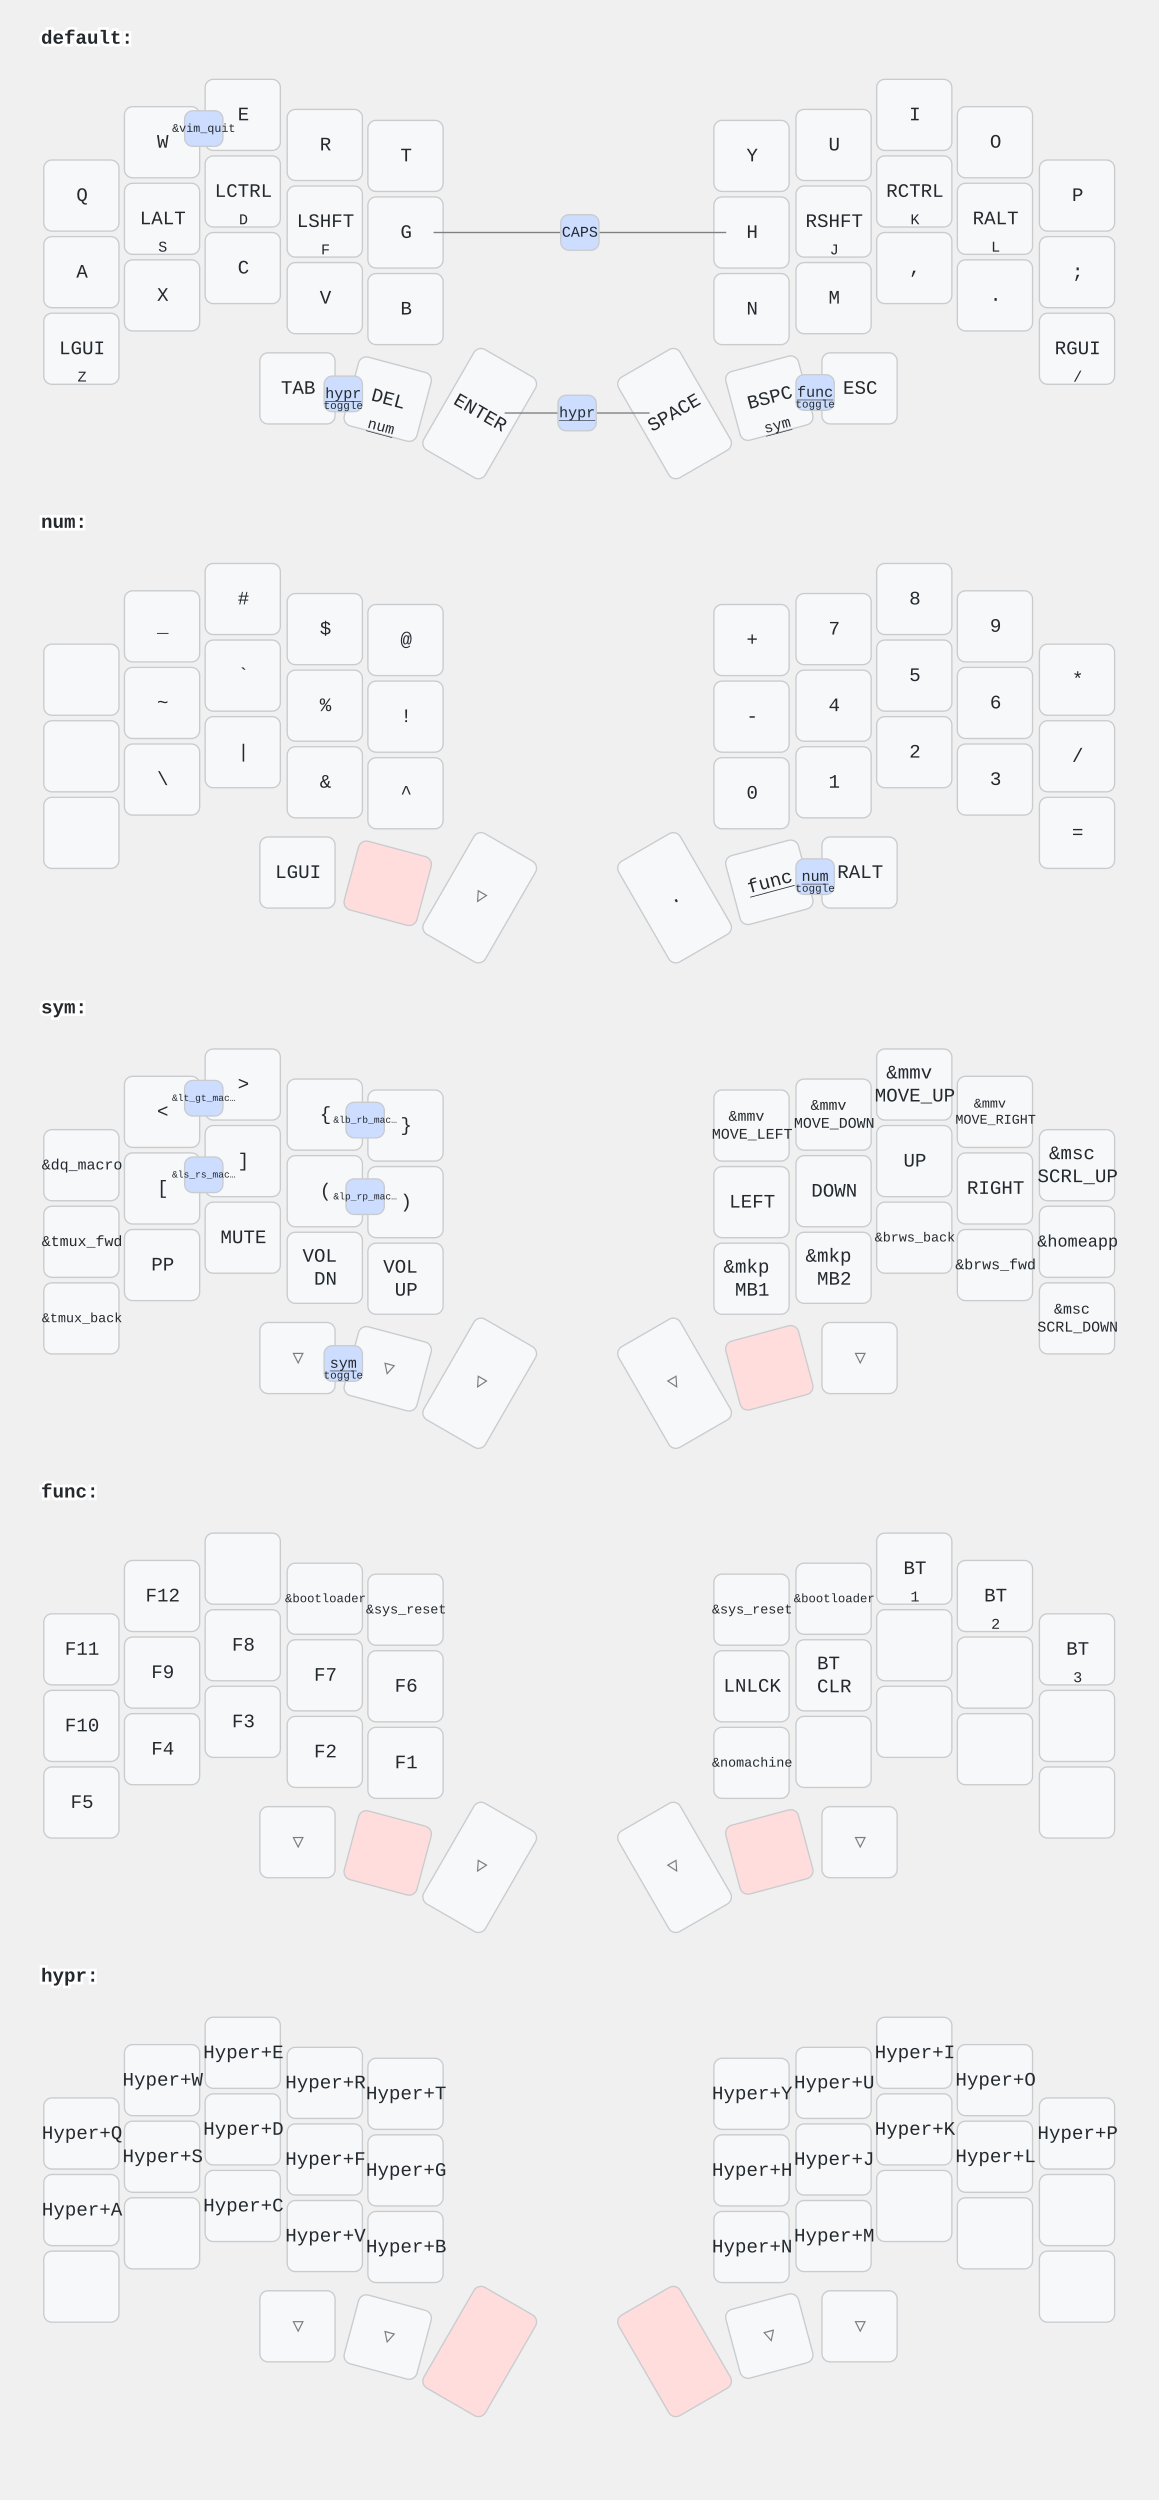
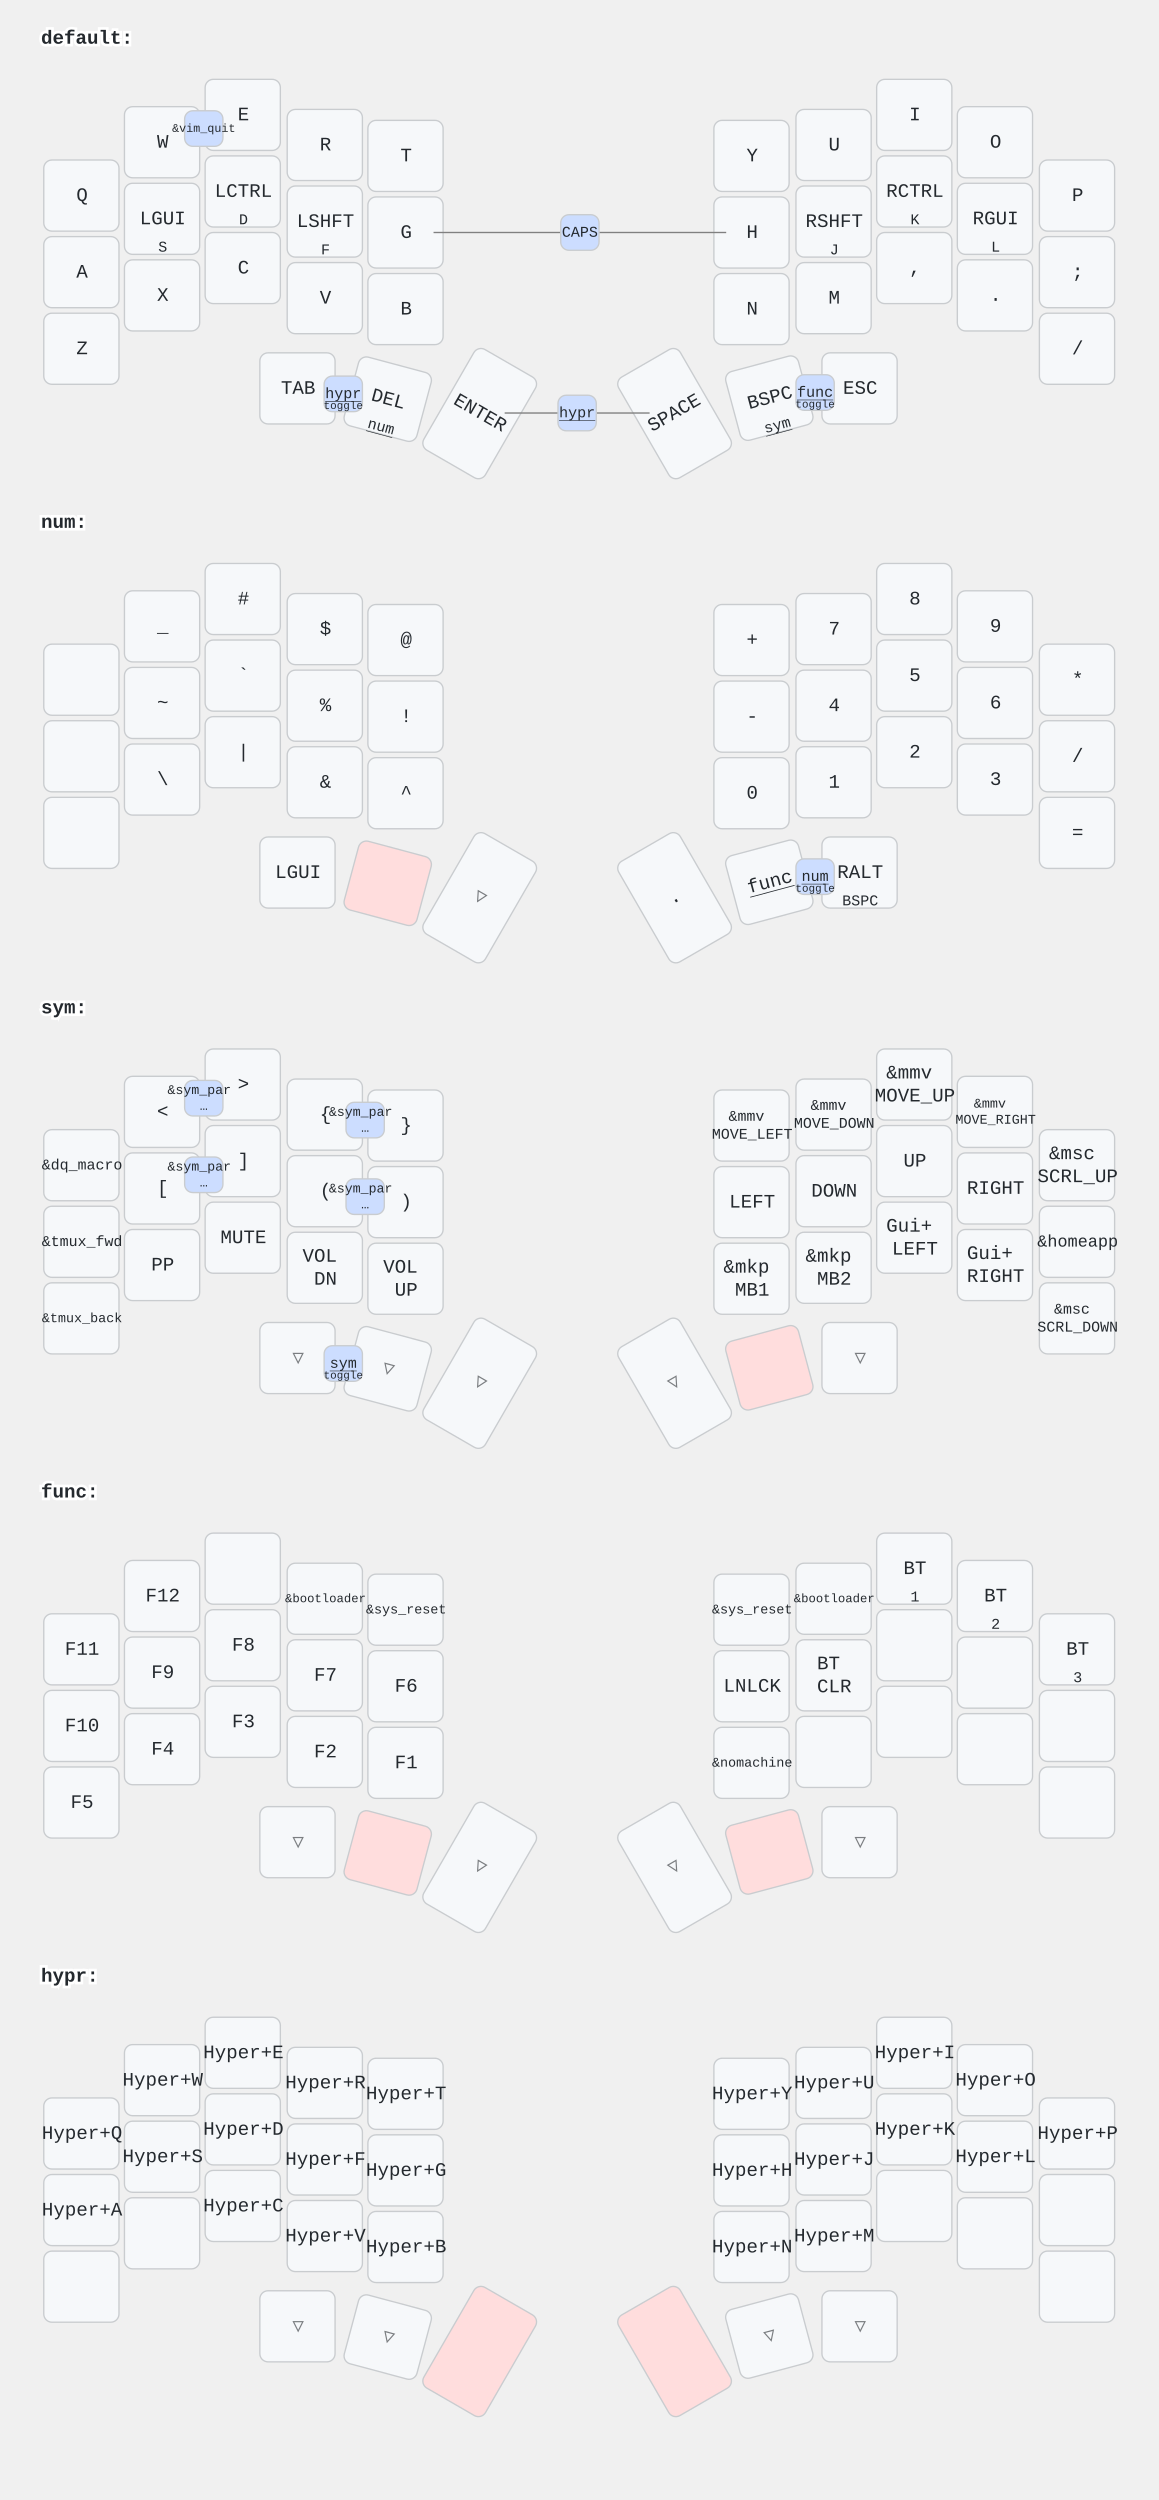
<svg xmlns="http://www.w3.org/2000/svg" width="847" height="1828" viewBox="0 0 847 1828" class="keymap">
  <style>/* inherit to force styles through use tags */
svg path {
    fill: inherit;
}

/* font and background color specifications */
svg.keymap {
    font-family: SFMono-Regular,Consolas,Liberation Mono,Menlo,monospace;
    font-size: 14px;
    font-kerning: normal;
    text-rendering: optimizeLegibility;
    fill: #24292e;
}

/* default key styling */
rect.key {
    fill: #f6f8fa;
}

rect.key, rect.combo {
    stroke: #c9cccf;
    stroke-width: 1;
}

/* default key side styling, only used is draw_key_sides is set */
rect.side {
    filter: brightness(90%);
}

/* color accent for combo boxes */
rect.combo, rect.combo-separate {
    fill: #cdf;
}

/* color accent for held keys */
rect.held, rect.combo.held {
    fill: #fdd;
}

/* color accent for ghost (optional) keys */
rect.ghost, rect.combo.ghost {
    stroke-dasharray: 4, 4;
    stroke-width: 2;
}

text {
    text-anchor: middle;
    dominant-baseline: middle;
}

/* styling for layer labels */
text.label {
    font-weight: bold;
    text-anchor: start;
    stroke: white;
    stroke-width: 4;
    paint-order: stroke;
}

/* styling for optional footer */
text.footer {
    text-anchor: end;
    dominant-baseline: auto;
    stroke: white;
    stroke-width: 4;
    paint-order: stroke;
}

/* styling for combo tap, and key non-tap label text */
text.combo, text.hold, text.shifted, text.left, text.right {
    font-size: 11px;
}

text.hold {
    text-anchor: middle;
    dominant-baseline: auto;
}

text.shifted {
    text-anchor: middle;
    dominant-baseline: hanging;
}

text.left {
    text-anchor: start;
}

text.right {
    text-anchor: end;
}

text.layer-activator {
    text-decoration: underline;
}

/* styling for hold/shifted label text in combo box */
text.combo.hold, text.combo.shifted, text.combo.left, text.combo.right {
    font-size: 8px;
}

/* lighter symbol for transparent keys */
text.trans {
    fill: #7b7e81;
}

/* styling for combo dendrons */
path.combo {
    stroke-width: 1;
    stroke: gray;
    fill: none;
}

/* Start Tabler Icons Cleanup */
/* cannot use height/width with glyphs */
.icon-tabler &gt; path {
    fill: inherit;
    stroke: inherit;
    stroke-width: 2;
}
/* hide tabler's default box */
.icon-tabler &gt; path[stroke="none"][fill="none"] {
    visibility: hidden;
}
/* End Tabler Icons Cleanup */
</style>
  <g transform="translate(30, 0)" class="layer-default">
    <text x="0" y="28" class="label" id="default">default:</text>
    <g transform="translate(0, 56)">
      <g transform="translate(30, 87)" class="key keypos-0">
        <rect rx="6" ry="6" x="-28" y="-26" width="55" height="52" class="key" />
        <text x="0" y="0" class="key tap">Q</text>
      </g>
      <g transform="translate(89, 48)" class="key keypos-1">
        <rect rx="6" ry="6" x="-28" y="-26" width="55" height="52" class="key" />
        <text x="0" y="0" class="key tap">W</text>
      </g>
      <g transform="translate(148, 28)" class="key keypos-2">
        <rect rx="6" ry="6" x="-28" y="-26" width="55" height="52" class="key" />
        <text x="0" y="0" class="key tap">E</text>
      </g>
      <g transform="translate(208, 50)" class="key keypos-3">
        <rect rx="6" ry="6" x="-28" y="-26" width="55" height="52" class="key" />
        <text x="0" y="0" class="key tap">R</text>
      </g>
      <g transform="translate(267, 58)" class="key keypos-4">
        <rect rx="6" ry="6" x="-28" y="-26" width="55" height="52" class="key" />
        <text x="0" y="0" class="key tap">T</text>
      </g>
      <g transform="translate(520, 58)" class="key keypos-5">
        <rect rx="6" ry="6" x="-28" y="-26" width="55" height="52" class="key" />
        <text x="0" y="0" class="key tap">Y</text>
      </g>
      <g transform="translate(580, 50)" class="key keypos-6">
        <rect rx="6" ry="6" x="-28" y="-26" width="55" height="52" class="key" />
        <text x="0" y="0" class="key tap">U</text>
      </g>
      <g transform="translate(639, 28)" class="key keypos-7">
        <rect rx="6" ry="6" x="-28" y="-26" width="55" height="52" class="key" />
        <text x="0" y="0" class="key tap">I</text>
      </g>
      <g transform="translate(698, 48)" class="key keypos-8">
        <rect rx="6" ry="6" x="-28" y="-26" width="55" height="52" class="key" />
        <text x="0" y="0" class="key tap">O</text>
      </g>
      <g transform="translate(758, 87)" class="key keypos-9">
        <rect rx="6" ry="6" x="-28" y="-26" width="55" height="52" class="key" />
        <text x="0" y="0" class="key tap">P</text>
      </g>
      <g transform="translate(30, 143)" class="key keypos-10">
        <rect rx="6" ry="6" x="-28" y="-26" width="55" height="52" class="key" />
        <text x="0" y="0" class="key tap">A</text>
      </g>
      <g transform="translate(89, 104)" class="key keypos-11">
        <rect rx="6" ry="6" x="-28" y="-26" width="55" height="52" class="key" />
-         <text x="0" y="0" class="key tap">LALT</text>
+         <text x="0" y="0" class="key tap">LGUI</text>
        <text x="0" y="24" class="key hold">S</text>
      </g>
      <g transform="translate(148, 84)" class="key keypos-12">
        <rect rx="6" ry="6" x="-28" y="-26" width="55" height="52" class="key" />
        <text x="0" y="0" class="key tap">LCTRL</text>
        <text x="0" y="24" class="key hold">D</text>
      </g>
      <g transform="translate(208, 106)" class="key keypos-13">
        <rect rx="6" ry="6" x="-28" y="-26" width="55" height="52" class="key" />
        <text x="0" y="0" class="key tap">LSHFT</text>
        <text x="0" y="24" class="key hold">F</text>
      </g>
      <g transform="translate(267, 114)" class="key keypos-14">
        <rect rx="6" ry="6" x="-28" y="-26" width="55" height="52" class="key" />
        <text x="0" y="0" class="key tap">G</text>
      </g>
      <g transform="translate(520, 114)" class="key keypos-15">
        <rect rx="6" ry="6" x="-28" y="-26" width="55" height="52" class="key" />
        <text x="0" y="0" class="key tap">H</text>
      </g>
      <g transform="translate(580, 106)" class="key keypos-16">
        <rect rx="6" ry="6" x="-28" y="-26" width="55" height="52" class="key" />
        <text x="0" y="0" class="key tap">RSHFT</text>
        <text x="0" y="24" class="key hold">J</text>
      </g>
      <g transform="translate(639, 84)" class="key keypos-17">
        <rect rx="6" ry="6" x="-28" y="-26" width="55" height="52" class="key" />
        <text x="0" y="0" class="key tap">RCTRL</text>
        <text x="0" y="24" class="key hold">K</text>
      </g>
      <g transform="translate(698, 104)" class="key keypos-18">
        <rect rx="6" ry="6" x="-28" y="-26" width="55" height="52" class="key" />
-         <text x="0" y="0" class="key tap">RALT</text>
+         <text x="0" y="0" class="key tap">RGUI</text>
        <text x="0" y="24" class="key hold">L</text>
      </g>
      <g transform="translate(758, 143)" class="key keypos-19">
        <rect rx="6" ry="6" x="-28" y="-26" width="55" height="52" class="key" />
        <text x="0" y="0" class="key tap">;</text>
      </g>
      <g transform="translate(30, 199)" class="key keypos-20">
        <rect rx="6" ry="6" x="-28" y="-26" width="55" height="52" class="key" />
-         <text x="0" y="0" class="key tap">LGUI</text>
-         <text x="0" y="24" class="key hold">Z</text>
+         <text x="0" y="0" class="key tap">Z</text>
      </g>
      <g transform="translate(89, 160)" class="key keypos-21">
        <rect rx="6" ry="6" x="-28" y="-26" width="55" height="52" class="key" />
        <text x="0" y="0" class="key tap">X</text>
      </g>
      <g transform="translate(148, 140)" class="key keypos-22">
        <rect rx="6" ry="6" x="-28" y="-26" width="55" height="52" class="key" />
        <text x="0" y="0" class="key tap">C</text>
      </g>
      <g transform="translate(208, 162)" class="key keypos-23">
        <rect rx="6" ry="6" x="-28" y="-26" width="55" height="52" class="key" />
        <text x="0" y="0" class="key tap">V</text>
      </g>
      <g transform="translate(267, 170)" class="key keypos-24">
        <rect rx="6" ry="6" x="-28" y="-26" width="55" height="52" class="key" />
        <text x="0" y="0" class="key tap">B</text>
      </g>
      <g transform="translate(520, 170)" class="key keypos-25">
        <rect rx="6" ry="6" x="-28" y="-26" width="55" height="52" class="key" />
        <text x="0" y="0" class="key tap">N</text>
      </g>
      <g transform="translate(580, 162)" class="key keypos-26">
        <rect rx="6" ry="6" x="-28" y="-26" width="55" height="52" class="key" />
        <text x="0" y="0" class="key tap">M</text>
      </g>
      <g transform="translate(639, 140)" class="key keypos-27">
        <rect rx="6" ry="6" x="-28" y="-26" width="55" height="52" class="key" />
        <text x="0" y="0" class="key tap">,</text>
      </g>
      <g transform="translate(698, 160)" class="key keypos-28">
        <rect rx="6" ry="6" x="-28" y="-26" width="55" height="52" class="key" />
        <text x="0" y="0" class="key tap">.</text>
      </g>
      <g transform="translate(758, 199)" class="key keypos-29">
        <rect rx="6" ry="6" x="-28" y="-26" width="55" height="52" class="key" />
-         <text x="0" y="0" class="key tap">RGUI</text>
-         <text x="0" y="24" class="key hold">/</text>
+         <text x="0" y="0" class="key tap">/</text>
      </g>
      <g transform="translate(188, 228)" class="key keypos-30">
        <rect rx="6" ry="6" x="-28" y="-26" width="55" height="52" class="key" />
        <text x="0" y="0" class="key tap">TAB</text>
      </g>
      <g transform="translate(254, 236) rotate(15.0)" class="key keypos-31">
        <rect rx="6" ry="6" x="-28" y="-26" width="55" height="52" class="key" />
        <text x="0" y="0" class="key tap">DEL</text>
        <a href="#num">
          <text x="0" y="24" class="key hold layer-activator">num</text>
        </a>
      </g>
      <g transform="translate(321, 246) rotate(30.0)" class="key keypos-32">
        <rect rx="6" ry="6" x="-26" y="-42" width="52" height="85" class="key" />
        <text x="0" y="0" class="key tap">ENTER</text>
      </g>
      <g transform="translate(463, 246) rotate(-30.0)" class="key keypos-33">
        <rect rx="6" ry="6" x="-26" y="-42" width="52" height="85" class="key" />
        <text x="0" y="0" class="key tap">SPACE</text>
      </g>
      <g transform="translate(533, 235) rotate(-15.0)" class="key keypos-34">
        <rect rx="6" ry="6" x="-28" y="-26" width="55" height="52" class="key" />
        <text x="0" y="0" class="key tap">BSPC</text>
        <a href="#sym">
          <text x="0" y="24" class="key hold layer-activator">sym</text>
        </a>
      </g>
      <g transform="translate(599, 228)" class="key keypos-35">
        <rect rx="6" ry="6" x="-28" y="-26" width="55" height="52" class="key" />
        <text x="0" y="0" class="key tap">ESC</text>
      </g>
      <g class="combo combopos-0">
        <rect rx="6" ry="6" x="105" y="25" width="28" height="26" class="combo" />
        <text x="119" y="38" class="combo tap">
          <tspan style="font-size: 78%">&amp;vim_quit</tspan>
        </text>
      </g>
      <g class="combo combopos-1">
        <path d="M392,246 l-53,0" class="combo" />
        <path d="M392,246 l53,0" class="combo" />
        <rect rx="6" ry="6" x="378" y="233" width="28" height="26" class="combo" />
        <a href="#hypr">
          <text x="392" y="246" class="combo tap layer-activator">hypr</text>
        </a>
      </g>
      <g class="combo combopos-2">
        <rect rx="6" ry="6" x="207" y="219" width="28" height="26" class="combo" />
        <a href="#hypr">
          <text x="221" y="232" class="combo tap layer-activator">hypr</text>
        </a>
        <text x="221" y="243" class="combo hold">toggle</text>
      </g>
      <g class="combo combopos-3">
        <rect rx="6" ry="6" x="552" y="218" width="28" height="26" class="combo" />
        <a href="#func">
          <text x="566" y="231" class="combo tap layer-activator">func</text>
        </a>
        <text x="566" y="242" class="combo hold">toggle</text>
      </g>
      <g class="combo combopos-4">
        <path d="M394,114 l-107,0" class="combo" />
        <path d="M394,114 l107,0" class="combo" />
        <rect rx="6" ry="6" x="380" y="101" width="28" height="26" class="combo" />
        <text x="394" y="114" class="combo tap">CAPS</text>
      </g>
    </g>
  </g>
  <g transform="translate(30, 354)" class="layer-num">
    <text x="0" y="28" class="label" id="num">num:</text>
    <g transform="translate(0, 56)">
      <g transform="translate(30, 87)" class="key keypos-0">
        <rect rx="6" ry="6" x="-28" y="-26" width="55" height="52" class="key" />
      </g>
      <g transform="translate(89, 48)" class="key keypos-1">
        <rect rx="6" ry="6" x="-28" y="-26" width="55" height="52" class="key" />
        <text x="0" y="0" class="key tap">_</text>
      </g>
      <g transform="translate(148, 28)" class="key keypos-2">
        <rect rx="6" ry="6" x="-28" y="-26" width="55" height="52" class="key" />
        <text x="0" y="0" class="key tap">#</text>
      </g>
      <g transform="translate(208, 50)" class="key keypos-3">
        <rect rx="6" ry="6" x="-28" y="-26" width="55" height="52" class="key" />
        <text x="0" y="0" class="key tap">$</text>
      </g>
      <g transform="translate(267, 58)" class="key keypos-4">
        <rect rx="6" ry="6" x="-28" y="-26" width="55" height="52" class="key" />
        <text x="0" y="0" class="key tap">@</text>
      </g>
      <g transform="translate(520, 58)" class="key keypos-5">
        <rect rx="6" ry="6" x="-28" y="-26" width="55" height="52" class="key" />
        <text x="0" y="0" class="key tap">+</text>
      </g>
      <g transform="translate(580, 50)" class="key keypos-6">
        <rect rx="6" ry="6" x="-28" y="-26" width="55" height="52" class="key" />
        <text x="0" y="0" class="key tap">7</text>
      </g>
      <g transform="translate(639, 28)" class="key keypos-7">
        <rect rx="6" ry="6" x="-28" y="-26" width="55" height="52" class="key" />
        <text x="0" y="0" class="key tap">8</text>
      </g>
      <g transform="translate(698, 48)" class="key keypos-8">
        <rect rx="6" ry="6" x="-28" y="-26" width="55" height="52" class="key" />
        <text x="0" y="0" class="key tap">9</text>
      </g>
      <g transform="translate(758, 87)" class="key keypos-9">
        <rect rx="6" ry="6" x="-28" y="-26" width="55" height="52" class="key" />
        <text x="0" y="0" class="key tap">*</text>
      </g>
      <g transform="translate(30, 143)" class="key keypos-10">
        <rect rx="6" ry="6" x="-28" y="-26" width="55" height="52" class="key" />
      </g>
      <g transform="translate(89, 104)" class="key keypos-11">
        <rect rx="6" ry="6" x="-28" y="-26" width="55" height="52" class="key" />
        <text x="0" y="0" class="key tap">~</text>
      </g>
      <g transform="translate(148, 84)" class="key keypos-12">
        <rect rx="6" ry="6" x="-28" y="-26" width="55" height="52" class="key" />
        <text x="0" y="0" class="key tap">`</text>
      </g>
      <g transform="translate(208, 106)" class="key keypos-13">
        <rect rx="6" ry="6" x="-28" y="-26" width="55" height="52" class="key" />
        <text x="0" y="0" class="key tap">%</text>
      </g>
      <g transform="translate(267, 114)" class="key keypos-14">
        <rect rx="6" ry="6" x="-28" y="-26" width="55" height="52" class="key" />
        <text x="0" y="0" class="key tap">!</text>
      </g>
      <g transform="translate(520, 114)" class="key keypos-15">
        <rect rx="6" ry="6" x="-28" y="-26" width="55" height="52" class="key" />
        <text x="0" y="0" class="key tap">-</text>
      </g>
      <g transform="translate(580, 106)" class="key keypos-16">
        <rect rx="6" ry="6" x="-28" y="-26" width="55" height="52" class="key" />
        <text x="0" y="0" class="key tap">4</text>
      </g>
      <g transform="translate(639, 84)" class="key keypos-17">
        <rect rx="6" ry="6" x="-28" y="-26" width="55" height="52" class="key" />
        <text x="0" y="0" class="key tap">5</text>
      </g>
      <g transform="translate(698, 104)" class="key keypos-18">
        <rect rx="6" ry="6" x="-28" y="-26" width="55" height="52" class="key" />
        <text x="0" y="0" class="key tap">6</text>
      </g>
      <g transform="translate(758, 143)" class="key keypos-19">
        <rect rx="6" ry="6" x="-28" y="-26" width="55" height="52" class="key" />
        <text x="0" y="0" class="key tap">/</text>
      </g>
      <g transform="translate(30, 199)" class="key keypos-20">
        <rect rx="6" ry="6" x="-28" y="-26" width="55" height="52" class="key" />
      </g>
      <g transform="translate(89, 160)" class="key keypos-21">
        <rect rx="6" ry="6" x="-28" y="-26" width="55" height="52" class="key" />
        <text x="0" y="0" class="key tap">\</text>
      </g>
      <g transform="translate(148, 140)" class="key keypos-22">
        <rect rx="6" ry="6" x="-28" y="-26" width="55" height="52" class="key" />
        <text x="0" y="0" class="key tap">|</text>
      </g>
      <g transform="translate(208, 162)" class="key keypos-23">
        <rect rx="6" ry="6" x="-28" y="-26" width="55" height="52" class="key" />
        <text x="0" y="0" class="key tap">&amp;</text>
      </g>
      <g transform="translate(267, 170)" class="key keypos-24">
        <rect rx="6" ry="6" x="-28" y="-26" width="55" height="52" class="key" />
        <text x="0" y="0" class="key tap">^</text>
      </g>
      <g transform="translate(520, 170)" class="key keypos-25">
        <rect rx="6" ry="6" x="-28" y="-26" width="55" height="52" class="key" />
        <text x="0" y="0" class="key tap">0</text>
      </g>
      <g transform="translate(580, 162)" class="key keypos-26">
        <rect rx="6" ry="6" x="-28" y="-26" width="55" height="52" class="key" />
        <text x="0" y="0" class="key tap">1</text>
      </g>
      <g transform="translate(639, 140)" class="key keypos-27">
        <rect rx="6" ry="6" x="-28" y="-26" width="55" height="52" class="key" />
        <text x="0" y="0" class="key tap">2</text>
      </g>
      <g transform="translate(698, 160)" class="key keypos-28">
        <rect rx="6" ry="6" x="-28" y="-26" width="55" height="52" class="key" />
        <text x="0" y="0" class="key tap">3</text>
      </g>
      <g transform="translate(758, 199)" class="key keypos-29">
        <rect rx="6" ry="6" x="-28" y="-26" width="55" height="52" class="key" />
        <text x="0" y="0" class="key tap">=</text>
      </g>
      <g transform="translate(188, 228)" class="key keypos-30">
        <rect rx="6" ry="6" x="-28" y="-26" width="55" height="52" class="key" />
        <text x="0" y="0" class="key tap">LGUI</text>
      </g>
      <g transform="translate(254, 236) rotate(15.0)" class="key held keypos-31">
        <rect rx="6" ry="6" x="-28" y="-26" width="55" height="52" class="key held" />
      </g>
      <g transform="translate(321, 246) rotate(30.0)" class="key trans keypos-32">
        <rect rx="6" ry="6" x="-26" y="-42" width="52" height="85" class="key trans" />
        <text x="0" y="0" class="key trans tap">▽</text>
      </g>
      <g transform="translate(463, 246) rotate(-30.0)" class="key keypos-33">
        <rect rx="6" ry="6" x="-26" y="-42" width="52" height="85" class="key" />
        <text x="0" y="0" class="key tap">.</text>
      </g>
      <g transform="translate(533, 235) rotate(-15.0)" class="key keypos-34">
        <rect rx="6" ry="6" x="-28" y="-26" width="55" height="52" class="key" />
        <a href="#func">
          <text x="0" y="0" class="key tap layer-activator">func</text>
        </a>
      </g>
      <g transform="translate(599, 228)" class="key keypos-35">
        <rect rx="6" ry="6" x="-28" y="-26" width="55" height="52" class="key" />
        <text x="0" y="0" class="key tap">RALT</text>
+         <text x="0" y="24" class="key hold">BSPC</text>
      </g>
      <g class="combo combopos-0">
        <rect rx="6" ry="6" x="552" y="218" width="28" height="26" class="combo" />
        <a href="#num">
          <text x="566" y="231" class="combo tap layer-activator">num</text>
        </a>
        <text x="566" y="242" class="combo hold">toggle</text>
      </g>
    </g>
  </g>
  <g transform="translate(30, 709)" class="layer-sym">
    <text x="0" y="28" class="label" id="sym">sym:</text>
    <g transform="translate(0, 56)">
      <g transform="translate(30, 87)" class="key keypos-0">
        <rect rx="6" ry="6" x="-28" y="-26" width="55" height="52" class="key" />
        <text x="0" y="0" class="key tap">
          <tspan style="font-size: 78%">&amp;dq_macro</tspan>
        </text>
      </g>
      <g transform="translate(89, 48)" class="key keypos-1">
        <rect rx="6" ry="6" x="-28" y="-26" width="55" height="52" class="key" />
        <text x="0" y="0" class="key tap">&lt;</text>
      </g>
      <g transform="translate(148, 28)" class="key keypos-2">
        <rect rx="6" ry="6" x="-28" y="-26" width="55" height="52" class="key" />
        <text x="0" y="0" class="key tap">&gt;</text>
      </g>
      <g transform="translate(208, 50)" class="key keypos-3">
        <rect rx="6" ry="6" x="-28" y="-26" width="55" height="52" class="key" />
        <text x="0" y="0" class="key tap">{</text>
      </g>
      <g transform="translate(267, 58)" class="key keypos-4">
        <rect rx="6" ry="6" x="-28" y="-26" width="55" height="52" class="key" />
        <text x="0" y="0" class="key tap">}</text>
      </g>
      <g transform="translate(520, 58)" class="key keypos-5">
        <rect rx="6" ry="6" x="-28" y="-26" width="55" height="52" class="key" />
        <text x="0" y="0" class="key tap">
          <tspan x="0" dy="-0.6em" style="font-size: 78%">&amp;mmv</tspan>
          <tspan x="0" dy="1.2em" style="font-size: 78%">MOVE_LEFT</tspan>
        </text>
      </g>
      <g transform="translate(580, 50)" class="key keypos-6">
        <rect rx="6" ry="6" x="-28" y="-26" width="55" height="52" class="key" />
        <text x="0" y="0" class="key tap">
          <tspan x="0" dy="-0.6em" style="font-size: 78%">&amp;mmv</tspan>
          <tspan x="0" dy="1.2em" style="font-size: 78%">MOVE_DOWN</tspan>
        </text>
      </g>
      <g transform="translate(639, 28)" class="key keypos-7">
        <rect rx="6" ry="6" x="-28" y="-26" width="55" height="52" class="key" />
        <text x="0" y="0" class="key tap">
          <tspan x="0" dy="-0.6em">&amp;mmv</tspan>
          <tspan x="0" dy="1.2em">MOVE_UP</tspan>
        </text>
      </g>
      <g transform="translate(698, 48)" class="key keypos-8">
        <rect rx="6" ry="6" x="-28" y="-26" width="55" height="52" class="key" />
        <text x="0" y="0" class="key tap">
          <tspan x="0" dy="-0.6em" style="font-size: 70%">&amp;mmv</tspan>
          <tspan x="0" dy="1.2em" style="font-size: 70%">MOVE_RIGHT</tspan>
        </text>
      </g>
      <g transform="translate(758, 87)" class="key keypos-9">
        <rect rx="6" ry="6" x="-28" y="-26" width="55" height="52" class="key" />
        <text x="0" y="0" class="key tap">
          <tspan x="0" dy="-0.6em">&amp;msc</tspan>
          <tspan x="0" dy="1.2em">SCRL_UP</tspan>
        </text>
      </g>
      <g transform="translate(30, 143)" class="key keypos-10">
        <rect rx="6" ry="6" x="-28" y="-26" width="55" height="52" class="key" />
        <text x="0" y="0" class="key tap">
          <tspan style="font-size: 78%">&amp;tmux_fwd</tspan>
        </text>
      </g>
      <g transform="translate(89, 104)" class="key keypos-11">
        <rect rx="6" ry="6" x="-28" y="-26" width="55" height="52" class="key" />
        <text x="0" y="0" class="key tap">[</text>
      </g>
      <g transform="translate(148, 84)" class="key keypos-12">
        <rect rx="6" ry="6" x="-28" y="-26" width="55" height="52" class="key" />
        <text x="0" y="0" class="key tap">]</text>
      </g>
      <g transform="translate(208, 106)" class="key keypos-13">
        <rect rx="6" ry="6" x="-28" y="-26" width="55" height="52" class="key" />
        <text x="0" y="0" class="key tap">(</text>
      </g>
      <g transform="translate(267, 114)" class="key keypos-14">
        <rect rx="6" ry="6" x="-28" y="-26" width="55" height="52" class="key" />
        <text x="0" y="0" class="key tap">)</text>
      </g>
      <g transform="translate(520, 114)" class="key keypos-15">
        <rect rx="6" ry="6" x="-28" y="-26" width="55" height="52" class="key" />
        <text x="0" y="0" class="key tap">LEFT</text>
      </g>
      <g transform="translate(580, 106)" class="key keypos-16">
        <rect rx="6" ry="6" x="-28" y="-26" width="55" height="52" class="key" />
        <text x="0" y="0" class="key tap">DOWN</text>
      </g>
      <g transform="translate(639, 84)" class="key keypos-17">
        <rect rx="6" ry="6" x="-28" y="-26" width="55" height="52" class="key" />
        <text x="0" y="0" class="key tap">UP</text>
      </g>
      <g transform="translate(698, 104)" class="key keypos-18">
        <rect rx="6" ry="6" x="-28" y="-26" width="55" height="52" class="key" />
        <text x="0" y="0" class="key tap">RIGHT</text>
      </g>
      <g transform="translate(758, 143)" class="key keypos-19">
        <rect rx="6" ry="6" x="-28" y="-26" width="55" height="52" class="key" />
        <text x="0" y="0" class="key tap">
          <tspan style="font-size: 88%">&amp;homeapp</tspan>
        </text>
      </g>
      <g transform="translate(30, 199)" class="key keypos-20">
        <rect rx="6" ry="6" x="-28" y="-26" width="55" height="52" class="key" />
        <text x="0" y="0" class="key tap">
          <tspan style="font-size: 70%">&amp;tmux_back</tspan>
        </text>
      </g>
      <g transform="translate(89, 160)" class="key keypos-21">
        <rect rx="6" ry="6" x="-28" y="-26" width="55" height="52" class="key" />
        <text x="0" y="0" class="key tap">PP</text>
      </g>
      <g transform="translate(148, 140)" class="key keypos-22">
        <rect rx="6" ry="6" x="-28" y="-26" width="55" height="52" class="key" />
        <text x="0" y="0" class="key tap">MUTE</text>
      </g>
      <g transform="translate(208, 162)" class="key keypos-23">
        <rect rx="6" ry="6" x="-28" y="-26" width="55" height="52" class="key" />
        <text x="0" y="0" class="key tap">
          <tspan x="0" dy="-0.6em">VOL</tspan>
          <tspan x="0" dy="1.2em">DN</tspan>
        </text>
      </g>
      <g transform="translate(267, 170)" class="key keypos-24">
        <rect rx="6" ry="6" x="-28" y="-26" width="55" height="52" class="key" />
        <text x="0" y="0" class="key tap">
          <tspan x="0" dy="-0.6em">VOL</tspan>
          <tspan x="0" dy="1.2em">UP</tspan>
        </text>
      </g>
      <g transform="translate(520, 170)" class="key keypos-25">
        <rect rx="6" ry="6" x="-28" y="-26" width="55" height="52" class="key" />
        <text x="0" y="0" class="key tap">
          <tspan x="0" dy="-0.6em">&amp;mkp</tspan>
          <tspan x="0" dy="1.2em">MB1</tspan>
        </text>
      </g>
      <g transform="translate(580, 162)" class="key keypos-26">
        <rect rx="6" ry="6" x="-28" y="-26" width="55" height="52" class="key" />
        <text x="0" y="0" class="key tap">
          <tspan x="0" dy="-0.6em">&amp;mkp</tspan>
          <tspan x="0" dy="1.2em">MB2</tspan>
        </text>
      </g>
      <g transform="translate(639, 140)" class="key keypos-27">
        <rect rx="6" ry="6" x="-28" y="-26" width="55" height="52" class="key" />
        <text x="0" y="0" class="key tap">
-           <tspan style="font-size: 70%">&amp;brws_back</tspan>
+           <tspan x="0" dy="-0.6em">Gui+</tspan>
+           <tspan x="0" dy="1.2em">LEFT</tspan>
        </text>
      </g>
      <g transform="translate(698, 160)" class="key keypos-28">
        <rect rx="6" ry="6" x="-28" y="-26" width="55" height="52" class="key" />
        <text x="0" y="0" class="key tap">
-           <tspan style="font-size: 78%">&amp;brws_fwd</tspan>
+           <tspan x="0" dy="-0.6em">Gui+</tspan>
+           <tspan x="0" dy="1.2em">RIGHT</tspan>
        </text>
      </g>
      <g transform="translate(758, 199)" class="key keypos-29">
        <rect rx="6" ry="6" x="-28" y="-26" width="55" height="52" class="key" />
        <text x="0" y="0" class="key tap">
          <tspan x="0" dy="-0.6em" style="font-size: 78%">&amp;msc</tspan>
          <tspan x="0" dy="1.2em" style="font-size: 78%">SCRL_DOWN</tspan>
        </text>
      </g>
      <g transform="translate(188, 228)" class="key trans keypos-30">
        <rect rx="6" ry="6" x="-28" y="-26" width="55" height="52" class="key trans" />
        <text x="0" y="0" class="key trans tap">▽</text>
      </g>
      <g transform="translate(254, 236) rotate(15.0)" class="key trans keypos-31">
        <rect rx="6" ry="6" x="-28" y="-26" width="55" height="52" class="key trans" />
        <text x="0" y="0" class="key trans tap">▽</text>
      </g>
      <g transform="translate(321, 246) rotate(30.0)" class="key trans keypos-32">
        <rect rx="6" ry="6" x="-26" y="-42" width="52" height="85" class="key trans" />
        <text x="0" y="0" class="key trans tap">▽</text>
      </g>
      <g transform="translate(463, 246) rotate(-30.0)" class="key trans keypos-33">
        <rect rx="6" ry="6" x="-26" y="-42" width="52" height="85" class="key trans" />
        <text x="0" y="0" class="key trans tap">▽</text>
      </g>
      <g transform="translate(533, 235) rotate(-15.0)" class="key held keypos-34">
        <rect rx="6" ry="6" x="-28" y="-26" width="55" height="52" class="key held" />
      </g>
      <g transform="translate(599, 228)" class="key trans keypos-35">
        <rect rx="6" ry="6" x="-28" y="-26" width="55" height="52" class="key trans" />
        <text x="0" y="0" class="key trans tap">▽</text>
      </g>
      <g class="combo combopos-0">
        <rect rx="6" ry="6" x="207" y="219" width="28" height="26" class="combo" />
        <a href="#sym">
          <text x="221" y="232" class="combo tap layer-activator">sym</text>
        </a>
        <text x="221" y="243" class="combo hold">toggle</text>
      </g>
      <g class="combo combopos-1">
        <rect rx="6" ry="6" x="105" y="25" width="28" height="26" class="combo" />
        <text x="119" y="38" class="combo tap">
-           <tspan style="font-size: 64%">&amp;lt_gt_mac…</tspan>
+           <tspan x="119" dy="-0.6em" style="font-size: 88%">&amp;sym_par</tspan>
+           <tspan x="119" dy="1.2em" style="font-size: 88%">…</tspan>
        </text>
      </g>
      <g class="combo combopos-2">
        <rect rx="6" ry="6" x="223" y="41" width="28" height="26" class="combo" />
        <text x="237" y="54" class="combo tap">
-           <tspan style="font-size: 64%">&amp;lb_rb_mac…</tspan>
+           <tspan x="237" dy="-0.6em" style="font-size: 88%">&amp;sym_par</tspan>
+           <tspan x="237" dy="1.2em" style="font-size: 88%">…</tspan>
        </text>
      </g>
      <g class="combo combopos-3">
        <rect rx="6" ry="6" x="223" y="97" width="28" height="26" class="combo" />
        <text x="237" y="110" class="combo tap">
-           <tspan style="font-size: 64%">&amp;lp_rp_mac…</tspan>
+           <tspan x="237" dy="-0.6em" style="font-size: 88%">&amp;sym_par</tspan>
+           <tspan x="237" dy="1.2em" style="font-size: 88%">…</tspan>
        </text>
      </g>
      <g class="combo combopos-4">
        <rect rx="6" ry="6" x="105" y="81" width="28" height="26" class="combo" />
        <text x="119" y="94" class="combo tap">
-           <tspan style="font-size: 64%">&amp;ls_rs_mac…</tspan>
+           <tspan x="119" dy="-0.6em" style="font-size: 88%">&amp;sym_par</tspan>
+           <tspan x="119" dy="1.2em" style="font-size: 88%">…</tspan>
        </text>
      </g>
    </g>
  </g>
  <g transform="translate(30, 1063)" class="layer-func">
    <text x="0" y="28" class="label" id="func">func:</text>
    <g transform="translate(0, 56)">
      <g transform="translate(30, 87)" class="key keypos-0">
        <rect rx="6" ry="6" x="-28" y="-26" width="55" height="52" class="key" />
        <text x="0" y="0" class="key tap">F11</text>
      </g>
      <g transform="translate(89, 48)" class="key keypos-1">
        <rect rx="6" ry="6" x="-28" y="-26" width="55" height="52" class="key" />
        <text x="0" y="0" class="key tap">F12</text>
      </g>
      <g transform="translate(148, 28)" class="key keypos-2">
        <rect rx="6" ry="6" x="-28" y="-26" width="55" height="52" class="key" />
      </g>
      <g transform="translate(208, 50)" class="key keypos-3">
        <rect rx="6" ry="6" x="-28" y="-26" width="55" height="52" class="key" />
        <text x="0" y="0" class="key tap">
          <tspan style="font-size: 64%">&amp;bootloader</tspan>
        </text>
      </g>
      <g transform="translate(267, 58)" class="key keypos-4">
        <rect rx="6" ry="6" x="-28" y="-26" width="55" height="52" class="key" />
        <text x="0" y="0" class="key tap">
          <tspan style="font-size: 70%">&amp;sys_reset</tspan>
        </text>
      </g>
      <g transform="translate(520, 58)" class="key keypos-5">
        <rect rx="6" ry="6" x="-28" y="-26" width="55" height="52" class="key" />
        <text x="0" y="0" class="key tap">
          <tspan style="font-size: 70%">&amp;sys_reset</tspan>
        </text>
      </g>
      <g transform="translate(580, 50)" class="key keypos-6">
        <rect rx="6" ry="6" x="-28" y="-26" width="55" height="52" class="key" />
        <text x="0" y="0" class="key tap">
          <tspan style="font-size: 64%">&amp;bootloader</tspan>
        </text>
      </g>
      <g transform="translate(639, 28)" class="key keypos-7">
        <rect rx="6" ry="6" x="-28" y="-26" width="55" height="52" class="key" />
        <text x="0" y="0" class="key tap">BT</text>
        <text x="0" y="24" class="key hold">1</text>
      </g>
      <g transform="translate(698, 48)" class="key keypos-8">
        <rect rx="6" ry="6" x="-28" y="-26" width="55" height="52" class="key" />
        <text x="0" y="0" class="key tap">BT</text>
        <text x="0" y="24" class="key hold">2</text>
      </g>
      <g transform="translate(758, 87)" class="key keypos-9">
        <rect rx="6" ry="6" x="-28" y="-26" width="55" height="52" class="key" />
        <text x="0" y="0" class="key tap">BT</text>
        <text x="0" y="24" class="key hold">3</text>
      </g>
      <g transform="translate(30, 143)" class="key keypos-10">
        <rect rx="6" ry="6" x="-28" y="-26" width="55" height="52" class="key" />
        <text x="0" y="0" class="key tap">F10</text>
      </g>
      <g transform="translate(89, 104)" class="key keypos-11">
        <rect rx="6" ry="6" x="-28" y="-26" width="55" height="52" class="key" />
        <text x="0" y="0" class="key tap">F9</text>
      </g>
      <g transform="translate(148, 84)" class="key keypos-12">
        <rect rx="6" ry="6" x="-28" y="-26" width="55" height="52" class="key" />
        <text x="0" y="0" class="key tap">F8</text>
      </g>
      <g transform="translate(208, 106)" class="key keypos-13">
        <rect rx="6" ry="6" x="-28" y="-26" width="55" height="52" class="key" />
        <text x="0" y="0" class="key tap">F7</text>
      </g>
      <g transform="translate(267, 114)" class="key keypos-14">
        <rect rx="6" ry="6" x="-28" y="-26" width="55" height="52" class="key" />
        <text x="0" y="0" class="key tap">F6</text>
      </g>
      <g transform="translate(520, 114)" class="key keypos-15">
        <rect rx="6" ry="6" x="-28" y="-26" width="55" height="52" class="key" />
        <text x="0" y="0" class="key tap">LNLCK</text>
      </g>
      <g transform="translate(580, 106)" class="key keypos-16">
        <rect rx="6" ry="6" x="-28" y="-26" width="55" height="52" class="key" />
        <text x="0" y="0" class="key tap">
          <tspan x="0" dy="-0.6em">BT</tspan>
          <tspan x="0" dy="1.2em">CLR</tspan>
        </text>
      </g>
      <g transform="translate(639, 84)" class="key keypos-17">
        <rect rx="6" ry="6" x="-28" y="-26" width="55" height="52" class="key" />
      </g>
      <g transform="translate(698, 104)" class="key keypos-18">
        <rect rx="6" ry="6" x="-28" y="-26" width="55" height="52" class="key" />
      </g>
      <g transform="translate(758, 143)" class="key keypos-19">
        <rect rx="6" ry="6" x="-28" y="-26" width="55" height="52" class="key" />
      </g>
      <g transform="translate(30, 199)" class="key keypos-20">
        <rect rx="6" ry="6" x="-28" y="-26" width="55" height="52" class="key" />
        <text x="0" y="0" class="key tap">F5</text>
      </g>
      <g transform="translate(89, 160)" class="key keypos-21">
        <rect rx="6" ry="6" x="-28" y="-26" width="55" height="52" class="key" />
        <text x="0" y="0" class="key tap">F4</text>
      </g>
      <g transform="translate(148, 140)" class="key keypos-22">
        <rect rx="6" ry="6" x="-28" y="-26" width="55" height="52" class="key" />
        <text x="0" y="0" class="key tap">F3</text>
      </g>
      <g transform="translate(208, 162)" class="key keypos-23">
        <rect rx="6" ry="6" x="-28" y="-26" width="55" height="52" class="key" />
        <text x="0" y="0" class="key tap">F2</text>
      </g>
      <g transform="translate(267, 170)" class="key keypos-24">
        <rect rx="6" ry="6" x="-28" y="-26" width="55" height="52" class="key" />
        <text x="0" y="0" class="key tap">F1</text>
      </g>
      <g transform="translate(520, 170)" class="key keypos-25">
        <rect rx="6" ry="6" x="-28" y="-26" width="55" height="52" class="key" />
        <text x="0" y="0" class="key tap">
          <tspan style="font-size: 70%">&amp;nomachine</tspan>
        </text>
      </g>
      <g transform="translate(580, 162)" class="key keypos-26">
        <rect rx="6" ry="6" x="-28" y="-26" width="55" height="52" class="key" />
      </g>
      <g transform="translate(639, 140)" class="key keypos-27">
        <rect rx="6" ry="6" x="-28" y="-26" width="55" height="52" class="key" />
      </g>
      <g transform="translate(698, 160)" class="key keypos-28">
        <rect rx="6" ry="6" x="-28" y="-26" width="55" height="52" class="key" />
      </g>
      <g transform="translate(758, 199)" class="key keypos-29">
        <rect rx="6" ry="6" x="-28" y="-26" width="55" height="52" class="key" />
      </g>
      <g transform="translate(188, 228)" class="key trans keypos-30">
        <rect rx="6" ry="6" x="-28" y="-26" width="55" height="52" class="key trans" />
        <text x="0" y="0" class="key trans tap">▽</text>
      </g>
      <g transform="translate(254, 236) rotate(15.0)" class="key held keypos-31">
        <rect rx="6" ry="6" x="-28" y="-26" width="55" height="52" class="key held" />
      </g>
      <g transform="translate(321, 246) rotate(30.0)" class="key trans keypos-32">
        <rect rx="6" ry="6" x="-26" y="-42" width="52" height="85" class="key trans" />
        <text x="0" y="0" class="key trans tap">▽</text>
      </g>
      <g transform="translate(463, 246) rotate(-30.0)" class="key trans keypos-33">
        <rect rx="6" ry="6" x="-26" y="-42" width="52" height="85" class="key trans" />
        <text x="0" y="0" class="key trans tap">▽</text>
      </g>
      <g transform="translate(533, 235) rotate(-15.0)" class="key held keypos-34">
        <rect rx="6" ry="6" x="-28" y="-26" width="55" height="52" class="key held" />
      </g>
      <g transform="translate(599, 228)" class="key trans keypos-35">
        <rect rx="6" ry="6" x="-28" y="-26" width="55" height="52" class="key trans" />
        <text x="0" y="0" class="key trans tap">▽</text>
      </g>
    </g>
  </g>
  <g transform="translate(30, 1417)" class="layer-hypr">
    <text x="0" y="28" class="label" id="hypr">hypr:</text>
    <g transform="translate(0, 56)">
      <g transform="translate(30, 87)" class="key keypos-0">
        <rect rx="6" ry="6" x="-28" y="-26" width="55" height="52" class="key" />
        <text x="0" y="0" class="key tap">Hyper+Q</text>
      </g>
      <g transform="translate(89, 48)" class="key keypos-1">
        <rect rx="6" ry="6" x="-28" y="-26" width="55" height="52" class="key" />
        <text x="0" y="0" class="key tap">Hyper+W</text>
      </g>
      <g transform="translate(148, 28)" class="key keypos-2">
        <rect rx="6" ry="6" x="-28" y="-26" width="55" height="52" class="key" />
        <text x="0" y="0" class="key tap">Hyper+E</text>
      </g>
      <g transform="translate(208, 50)" class="key keypos-3">
        <rect rx="6" ry="6" x="-28" y="-26" width="55" height="52" class="key" />
        <text x="0" y="0" class="key tap">Hyper+R</text>
      </g>
      <g transform="translate(267, 58)" class="key keypos-4">
        <rect rx="6" ry="6" x="-28" y="-26" width="55" height="52" class="key" />
        <text x="0" y="0" class="key tap">Hyper+T</text>
      </g>
      <g transform="translate(520, 58)" class="key keypos-5">
        <rect rx="6" ry="6" x="-28" y="-26" width="55" height="52" class="key" />
        <text x="0" y="0" class="key tap">Hyper+Y</text>
      </g>
      <g transform="translate(580, 50)" class="key keypos-6">
        <rect rx="6" ry="6" x="-28" y="-26" width="55" height="52" class="key" />
        <text x="0" y="0" class="key tap">Hyper+U</text>
      </g>
      <g transform="translate(639, 28)" class="key keypos-7">
        <rect rx="6" ry="6" x="-28" y="-26" width="55" height="52" class="key" />
        <text x="0" y="0" class="key tap">Hyper+I</text>
      </g>
      <g transform="translate(698, 48)" class="key keypos-8">
        <rect rx="6" ry="6" x="-28" y="-26" width="55" height="52" class="key" />
        <text x="0" y="0" class="key tap">Hyper+O</text>
      </g>
      <g transform="translate(758, 87)" class="key keypos-9">
        <rect rx="6" ry="6" x="-28" y="-26" width="55" height="52" class="key" />
        <text x="0" y="0" class="key tap">Hyper+P</text>
      </g>
      <g transform="translate(30, 143)" class="key keypos-10">
        <rect rx="6" ry="6" x="-28" y="-26" width="55" height="52" class="key" />
        <text x="0" y="0" class="key tap">Hyper+A</text>
      </g>
      <g transform="translate(89, 104)" class="key keypos-11">
        <rect rx="6" ry="6" x="-28" y="-26" width="55" height="52" class="key" />
        <text x="0" y="0" class="key tap">Hyper+S</text>
      </g>
      <g transform="translate(148, 84)" class="key keypos-12">
        <rect rx="6" ry="6" x="-28" y="-26" width="55" height="52" class="key" />
        <text x="0" y="0" class="key tap">Hyper+D</text>
      </g>
      <g transform="translate(208, 106)" class="key keypos-13">
        <rect rx="6" ry="6" x="-28" y="-26" width="55" height="52" class="key" />
        <text x="0" y="0" class="key tap">Hyper+F</text>
      </g>
      <g transform="translate(267, 114)" class="key keypos-14">
        <rect rx="6" ry="6" x="-28" y="-26" width="55" height="52" class="key" />
        <text x="0" y="0" class="key tap">Hyper+G</text>
      </g>
      <g transform="translate(520, 114)" class="key keypos-15">
        <rect rx="6" ry="6" x="-28" y="-26" width="55" height="52" class="key" />
        <text x="0" y="0" class="key tap">Hyper+H</text>
      </g>
      <g transform="translate(580, 106)" class="key keypos-16">
        <rect rx="6" ry="6" x="-28" y="-26" width="55" height="52" class="key" />
        <text x="0" y="0" class="key tap">Hyper+J</text>
      </g>
      <g transform="translate(639, 84)" class="key keypos-17">
        <rect rx="6" ry="6" x="-28" y="-26" width="55" height="52" class="key" />
        <text x="0" y="0" class="key tap">Hyper+K</text>
      </g>
      <g transform="translate(698, 104)" class="key keypos-18">
        <rect rx="6" ry="6" x="-28" y="-26" width="55" height="52" class="key" />
        <text x="0" y="0" class="key tap">Hyper+L</text>
      </g>
      <g transform="translate(758, 143)" class="key keypos-19">
        <rect rx="6" ry="6" x="-28" y="-26" width="55" height="52" class="key" />
      </g>
      <g transform="translate(30, 199)" class="key keypos-20">
        <rect rx="6" ry="6" x="-28" y="-26" width="55" height="52" class="key" />
      </g>
      <g transform="translate(89, 160)" class="key keypos-21">
        <rect rx="6" ry="6" x="-28" y="-26" width="55" height="52" class="key" />
      </g>
      <g transform="translate(148, 140)" class="key keypos-22">
        <rect rx="6" ry="6" x="-28" y="-26" width="55" height="52" class="key" />
        <text x="0" y="0" class="key tap">Hyper+C</text>
      </g>
      <g transform="translate(208, 162)" class="key keypos-23">
        <rect rx="6" ry="6" x="-28" y="-26" width="55" height="52" class="key" />
        <text x="0" y="0" class="key tap">Hyper+V</text>
      </g>
      <g transform="translate(267, 170)" class="key keypos-24">
        <rect rx="6" ry="6" x="-28" y="-26" width="55" height="52" class="key" />
        <text x="0" y="0" class="key tap">Hyper+B</text>
      </g>
      <g transform="translate(520, 170)" class="key keypos-25">
        <rect rx="6" ry="6" x="-28" y="-26" width="55" height="52" class="key" />
        <text x="0" y="0" class="key tap">Hyper+N</text>
      </g>
      <g transform="translate(580, 162)" class="key keypos-26">
        <rect rx="6" ry="6" x="-28" y="-26" width="55" height="52" class="key" />
        <text x="0" y="0" class="key tap">Hyper+M</text>
      </g>
      <g transform="translate(639, 140)" class="key keypos-27">
        <rect rx="6" ry="6" x="-28" y="-26" width="55" height="52" class="key" />
      </g>
      <g transform="translate(698, 160)" class="key keypos-28">
        <rect rx="6" ry="6" x="-28" y="-26" width="55" height="52" class="key" />
      </g>
      <g transform="translate(758, 199)" class="key keypos-29">
        <rect rx="6" ry="6" x="-28" y="-26" width="55" height="52" class="key" />
      </g>
      <g transform="translate(188, 228)" class="key trans keypos-30">
        <rect rx="6" ry="6" x="-28" y="-26" width="55" height="52" class="key trans" />
        <text x="0" y="0" class="key trans tap">▽</text>
      </g>
      <g transform="translate(254, 236) rotate(15.0)" class="key trans keypos-31">
        <rect rx="6" ry="6" x="-28" y="-26" width="55" height="52" class="key trans" />
        <text x="0" y="0" class="key trans tap">▽</text>
      </g>
      <g transform="translate(321, 246) rotate(30.0)" class="key held keypos-32">
        <rect rx="6" ry="6" x="-26" y="-42" width="52" height="85" class="key held" />
      </g>
      <g transform="translate(463, 246) rotate(-30.0)" class="key held keypos-33">
        <rect rx="6" ry="6" x="-26" y="-42" width="52" height="85" class="key held" />
      </g>
      <g transform="translate(533, 235) rotate(-15.0)" class="key trans keypos-34">
        <rect rx="6" ry="6" x="-28" y="-26" width="55" height="52" class="key trans" />
        <text x="0" y="0" class="key trans tap">▽</text>
      </g>
      <g transform="translate(599, 228)" class="key trans keypos-35">
        <rect rx="6" ry="6" x="-28" y="-26" width="55" height="52" class="key trans" />
        <text x="0" y="0" class="key trans tap">▽</text>
      </g>
    </g>
  </g>
</svg>
